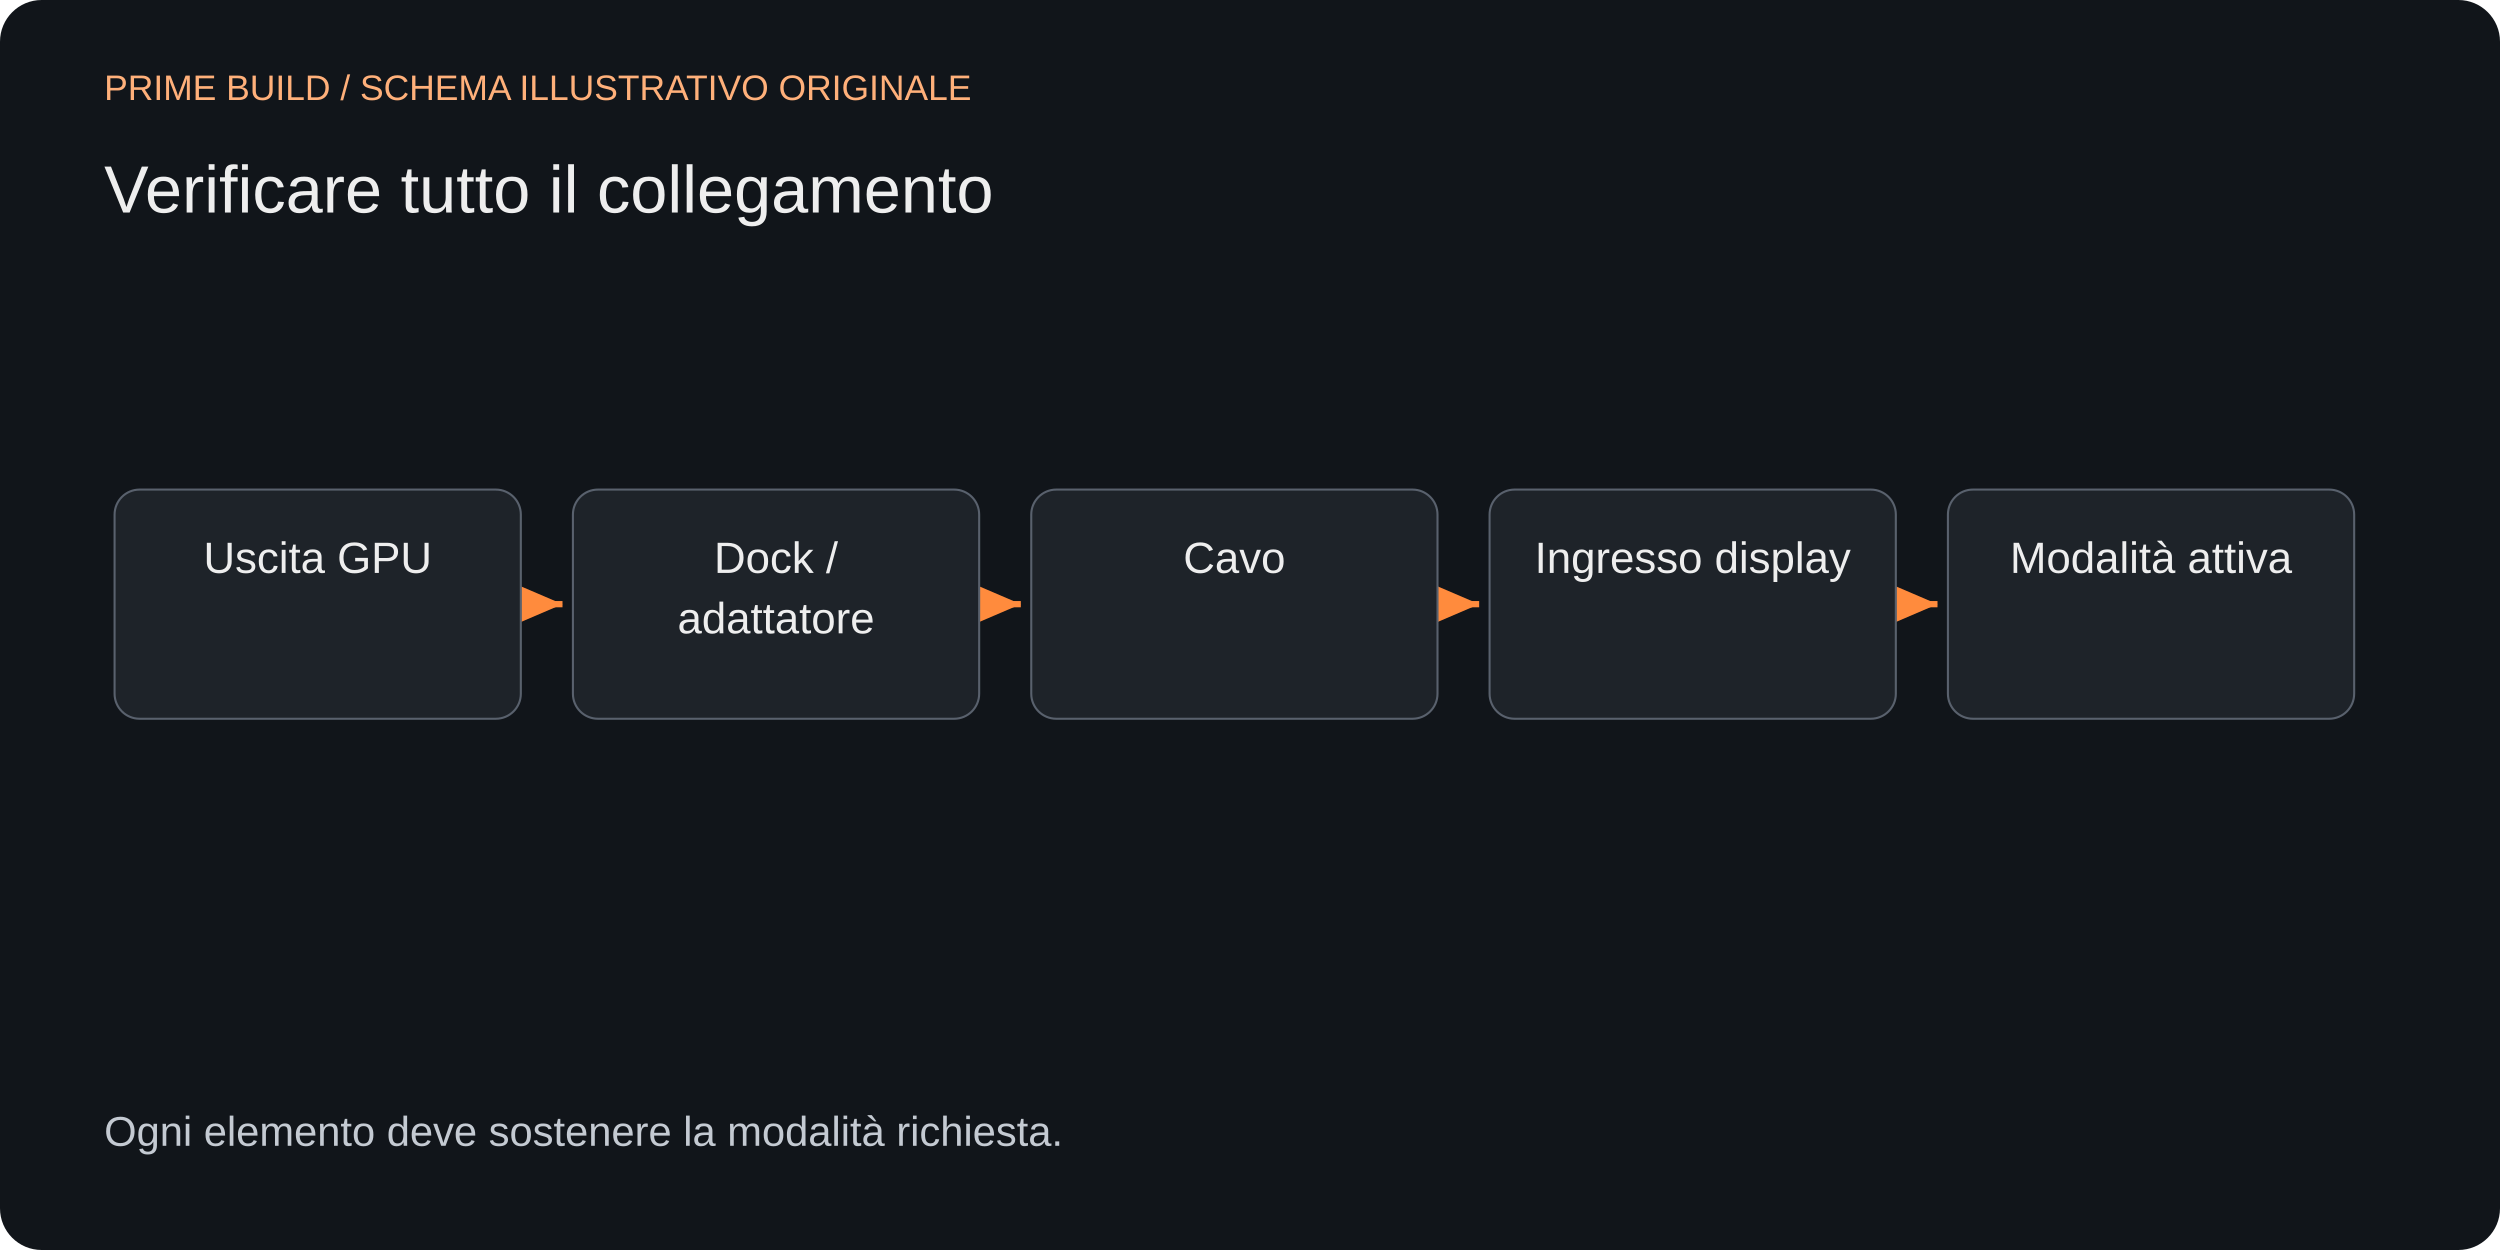
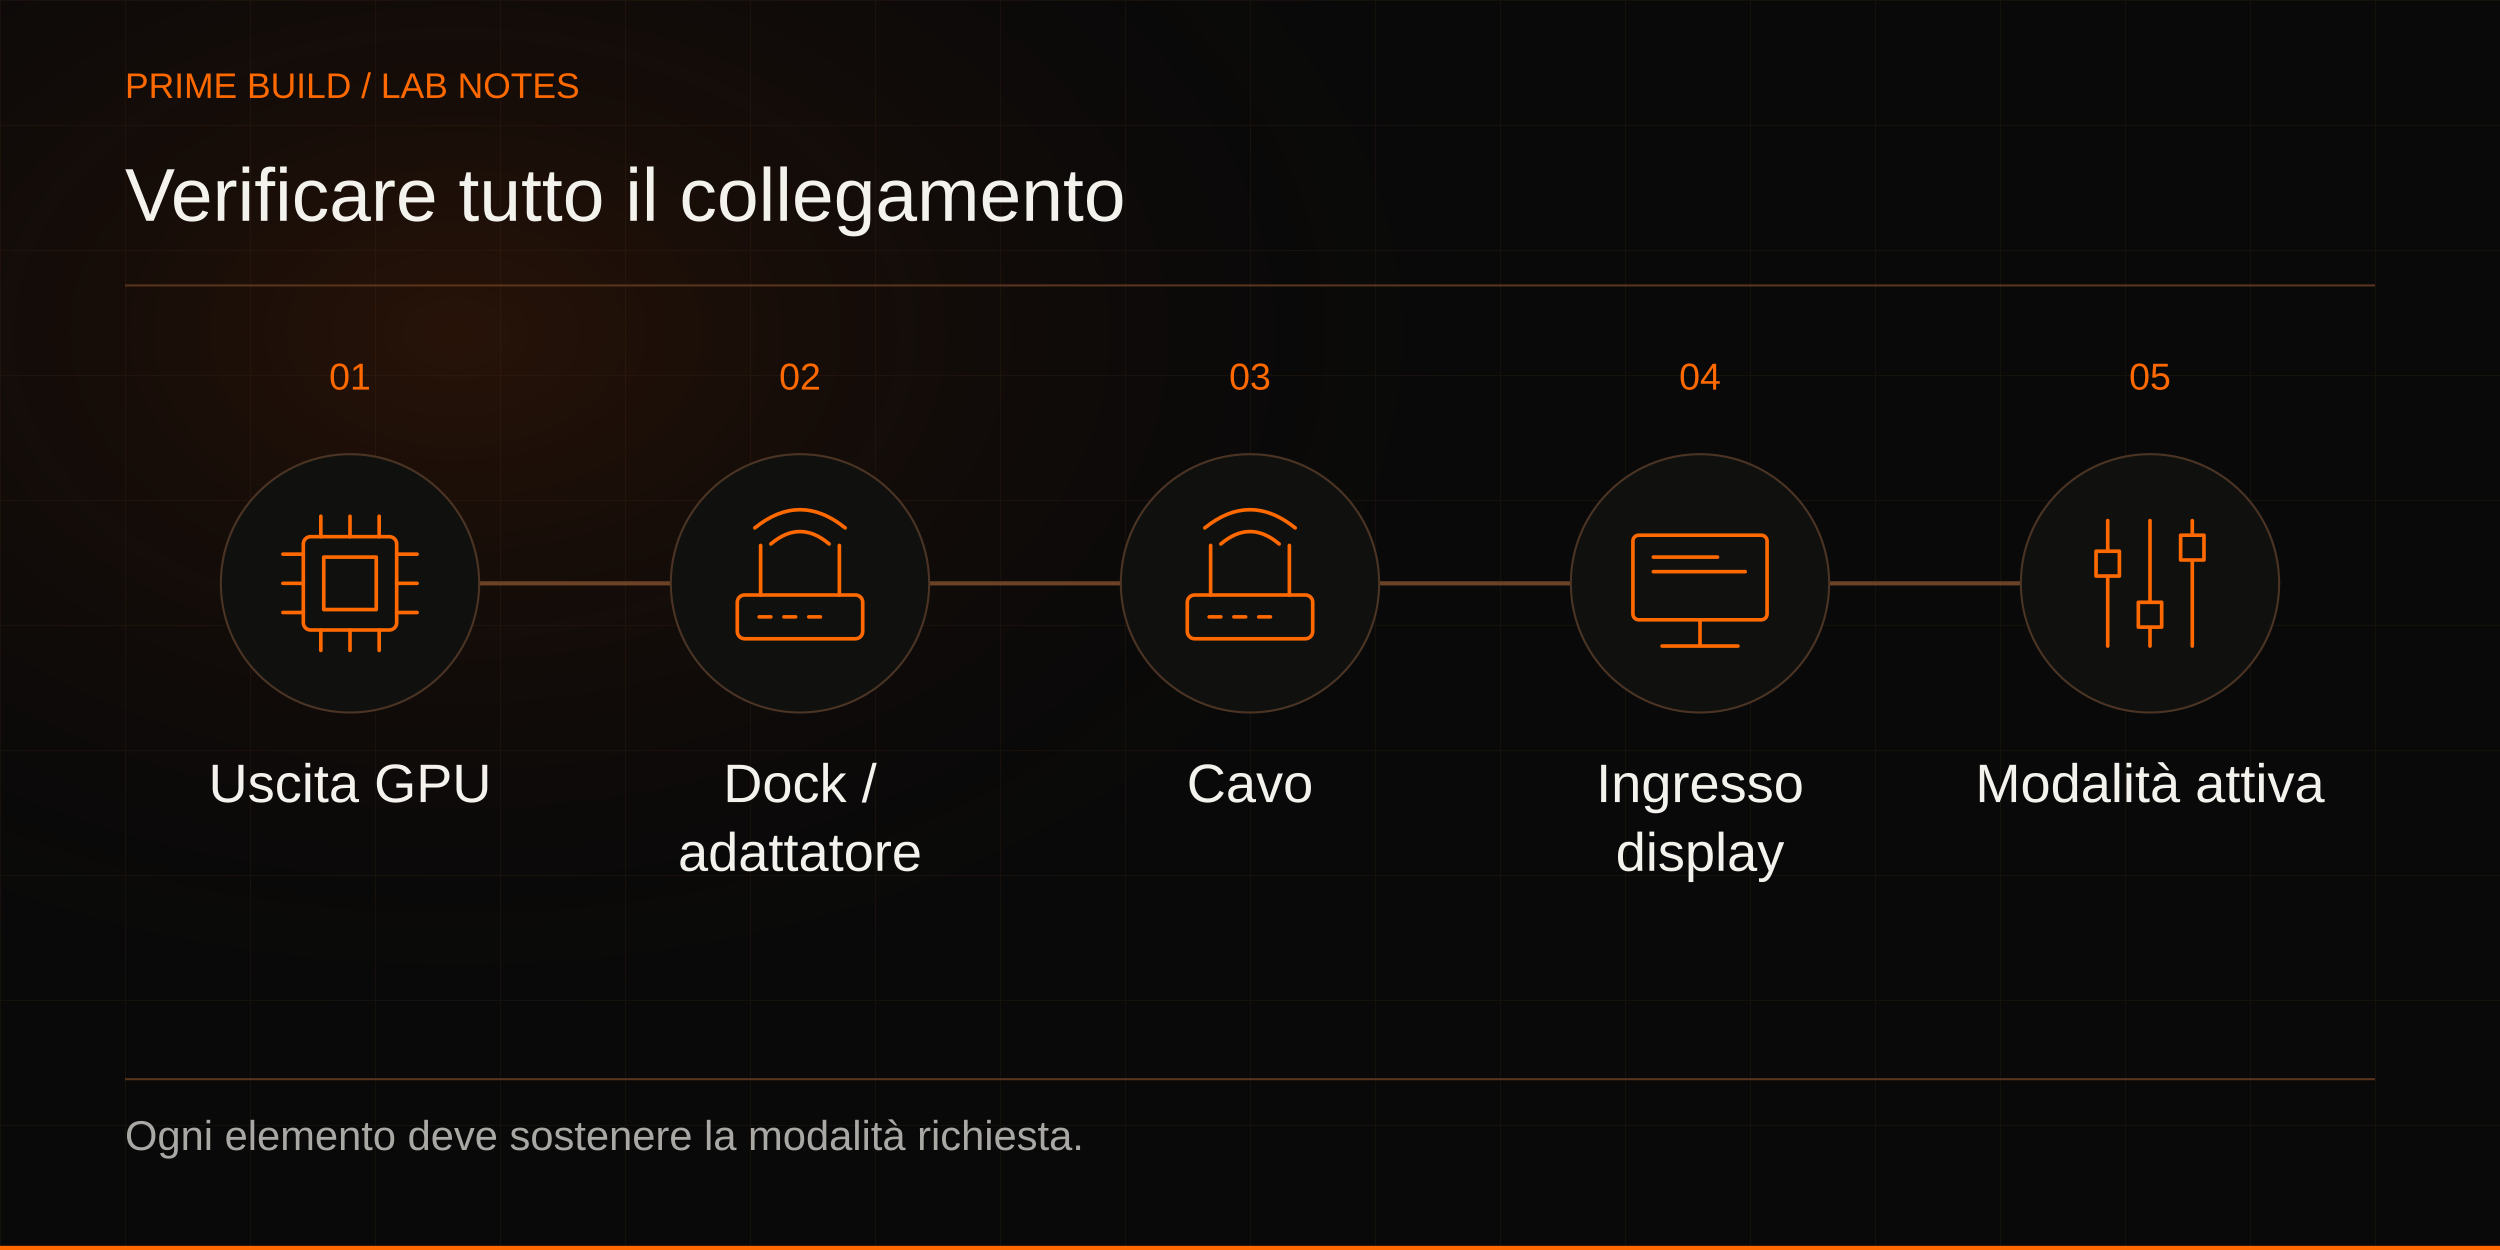
<svg xmlns="http://www.w3.org/2000/svg" width="1200" height="600" viewBox="0 0 1200 600">
  <defs>
-     <marker id="arrow" markerWidth="8" markerHeight="8" refX="7" refY="3" orient="auto">
-       <path d="M0 0L7 3L0 6" fill="#ff8b3d" />
-     </marker>
+     <pattern id="grid" width="60" height="60" patternUnits="userSpaceOnUse">
+       <path d="M60 0H0V60" fill="none" stroke="#b16b30" stroke-opacity=".085" />
+     </pattern>
+     <radialGradient id="glow">
+       <stop stop-color="#742a05" stop-opacity=".28" />
+       <stop offset="1" stop-color="#090909" stop-opacity="0" />
+     </radialGradient>
  </defs>
-   <rect width="1200" height="600" rx="20" fill="#11151a" />
+   <rect width="1200" height="600" fill="#090909" />
+   <rect width="1200" height="600" fill="url(#grid)" />
+   <ellipse cx="220" cy="160" rx="520" ry="350" fill="url(#glow)" />
  <g font-family="Arial, sans-serif">
-     <text x="50" y="48" font-size="17" fill="#ffb07a" text-anchor="start">PRIME BUILD / SCHEMA ILLUSTRATIVO ORIGINALE</text>
-     <text x="50" y="102" font-size="32" fill="#eee" text-anchor="start">Verificare tutto il collegamento</text>
-     <path d="M257,290 L270,290" stroke="#ff8b3d" stroke-width="3" marker-end="url(#arrow)" />
-     <rect x="55" y="235" width="195" height="110" rx="12" fill="#1e2329" stroke="#59616d" />
-     <text x="152.5" y="275" font-size="21" fill="#eee" text-anchor="middle">Uscita GPU</text>
-     <path d="M477,290 L490,290" stroke="#ff8b3d" stroke-width="3" marker-end="url(#arrow)" />
-     <rect x="275" y="235" width="195" height="110" rx="12" fill="#1e2329" stroke="#59616d" />
-     <text x="372.5" y="275" font-size="21" fill="#eee" text-anchor="middle">Dock /</text>
-     <text x="372.5" y="304" font-size="21" fill="#eee" text-anchor="middle">adattatore</text>
-     <path d="M697,290 L710,290" stroke="#ff8b3d" stroke-width="3" marker-end="url(#arrow)" />
-     <rect x="495" y="235" width="195" height="110" rx="12" fill="#1e2329" stroke="#59616d" />
-     <text x="592.5" y="275" font-size="21" fill="#eee" text-anchor="middle">Cavo</text>
-     <path d="M917,290 L930,290" stroke="#ff8b3d" stroke-width="3" marker-end="url(#arrow)" />
-     <rect x="715" y="235" width="195" height="110" rx="12" fill="#1e2329" stroke="#59616d" />
-     <text x="812.5" y="275" font-size="21" fill="#eee" text-anchor="middle">Ingresso display</text>
-     <rect x="935" y="235" width="195" height="110" rx="12" fill="#1e2329" stroke="#59616d" />
-     <text x="1032.5" y="275" font-size="21" fill="#eee" text-anchor="middle">Modalità attiva</text>
-     <text x="50" y="550" font-size="20" fill="#c4cad2" text-anchor="start">Ogni elemento deve sostenere la modalità richiesta.</text>
+     <text x="60" y="47" font-size="17" fill="#ff6900" text-anchor="start">PRIME BUILD / LAB NOTES</text>
+     <text x="60" y="106" font-size="36" fill="#f4f2ed" text-anchor="start">Verificare tutto il collegamento</text>
+     <path d="M60 137L1140 137" fill="none" stroke="#58331d" stroke-width="1" />
+     <path d="M168 280L1032 280" fill="none" stroke="#6c4227" stroke-width="2" />
+     <circle cx="168" cy="280" r="62" fill="#10100f" stroke="#4b3424" />
+     <g transform="translate(168 280) scale(0.7)" fill="none" stroke="#ff6900" stroke-width="2.5" stroke-linejoin="round" stroke-linecap="round">
+       <rect x="-32" y="-32" width="64" height="64" rx="5" />
+       <rect x="-18" y="-18" width="36" height="36" />
+       <path d="M-46-20h14m-14 20h14m-14 20h14M32-20h14M32 0h14M32 20h14M-20-46v14M0-46v14M20-46v14M-20 32v14M0 32v14M20 32v14" />
+     </g>
+     <text x="168" y="187" font-size="18" fill="#ff6900" text-anchor="middle">01</text>
+     <text x="168" y="385" font-size="26" fill="#f4f2ed" text-anchor="middle">Uscita GPU</text>
+     <circle cx="384" cy="280" r="62" fill="#10100f" stroke="#4b3424" />
+     <g transform="translate(384 280) scale(0.7)" fill="none" stroke="#ff6900" stroke-width="2.5" stroke-linejoin="round" stroke-linecap="round">
+       <rect x="-43" y="8" width="86" height="30" rx="5" />
+       <path d="M-27 8v-34M27 8v-34M-31-38q31-25 62 0M-20-27q20-17 40 0M-28 23h8m9 0h8m9 0h8" />
+     </g>
+     <text x="384" y="187" font-size="18" fill="#ff6900" text-anchor="middle">02</text>
+     <text x="384" y="385" font-size="26" fill="#f4f2ed" text-anchor="middle">Dock /</text>
+     <text x="384" y="418" font-size="26" fill="#f4f2ed" text-anchor="middle">adattatore</text>
+     <circle cx="600" cy="280" r="62" fill="#10100f" stroke="#4b3424" />
+     <g transform="translate(600 280) scale(0.7)" fill="none" stroke="#ff6900" stroke-width="2.5" stroke-linejoin="round" stroke-linecap="round">
+       <rect x="-43" y="8" width="86" height="30" rx="5" />
+       <path d="M-27 8v-34M27 8v-34M-31-38q31-25 62 0M-20-27q20-17 40 0M-28 23h8m9 0h8m9 0h8" />
+     </g>
+     <text x="600" y="187" font-size="18" fill="#ff6900" text-anchor="middle">03</text>
+     <text x="600" y="385" font-size="26" fill="#f4f2ed" text-anchor="middle">Cavo</text>
+     <circle cx="816" cy="280" r="62" fill="#10100f" stroke="#4b3424" />
+     <g transform="translate(816 280) scale(0.7)" fill="none" stroke="#ff6900" stroke-width="2.5" stroke-linejoin="round" stroke-linecap="round">
+       <rect x="-46" y="-33" width="92" height="58" rx="4" />
+       <path d="M0 25v18m-26 0h52M-32-18h44m-44 10h63" />
+     </g>
+     <text x="816" y="187" font-size="18" fill="#ff6900" text-anchor="middle">04</text>
+     <text x="816" y="385" font-size="26" fill="#f4f2ed" text-anchor="middle">Ingresso</text>
+     <text x="816" y="418" font-size="26" fill="#f4f2ed" text-anchor="middle">display</text>
+     <circle cx="1032" cy="280" r="62" fill="#10100f" stroke="#4b3424" />
+     <g transform="translate(1032 280) scale(0.7)" fill="none" stroke="#ff6900" stroke-width="2.5" stroke-linejoin="round" stroke-linecap="round">
+       <path d="M-29-43v86M0-43v86M29-43v86" />
+       <rect x="-37" y="-22" width="16" height="17" fill="#10100f" />
+       <rect x="-8" y="13" width="16" height="17" fill="#10100f" />
+       <rect x="21" y="-33" width="16" height="17" fill="#10100f" />
+     </g>
+     <text x="1032" y="187" font-size="18" fill="#ff6900" text-anchor="middle">05</text>
+     <text x="1032" y="385" font-size="26" fill="#f4f2ed" text-anchor="middle">Modalità attiva</text>
+     <path d="M60 518L1140 518" fill="none" stroke="#58331d" stroke-width="1" />
+     <text x="60" y="552" font-size="20" fill="#a9a8a5" text-anchor="start">Ogni elemento deve sostenere la modalità richiesta.</text>
  </g>
+   <path d="M0 599H1200" stroke="#ff6900" stroke-width="2" />
</svg>
